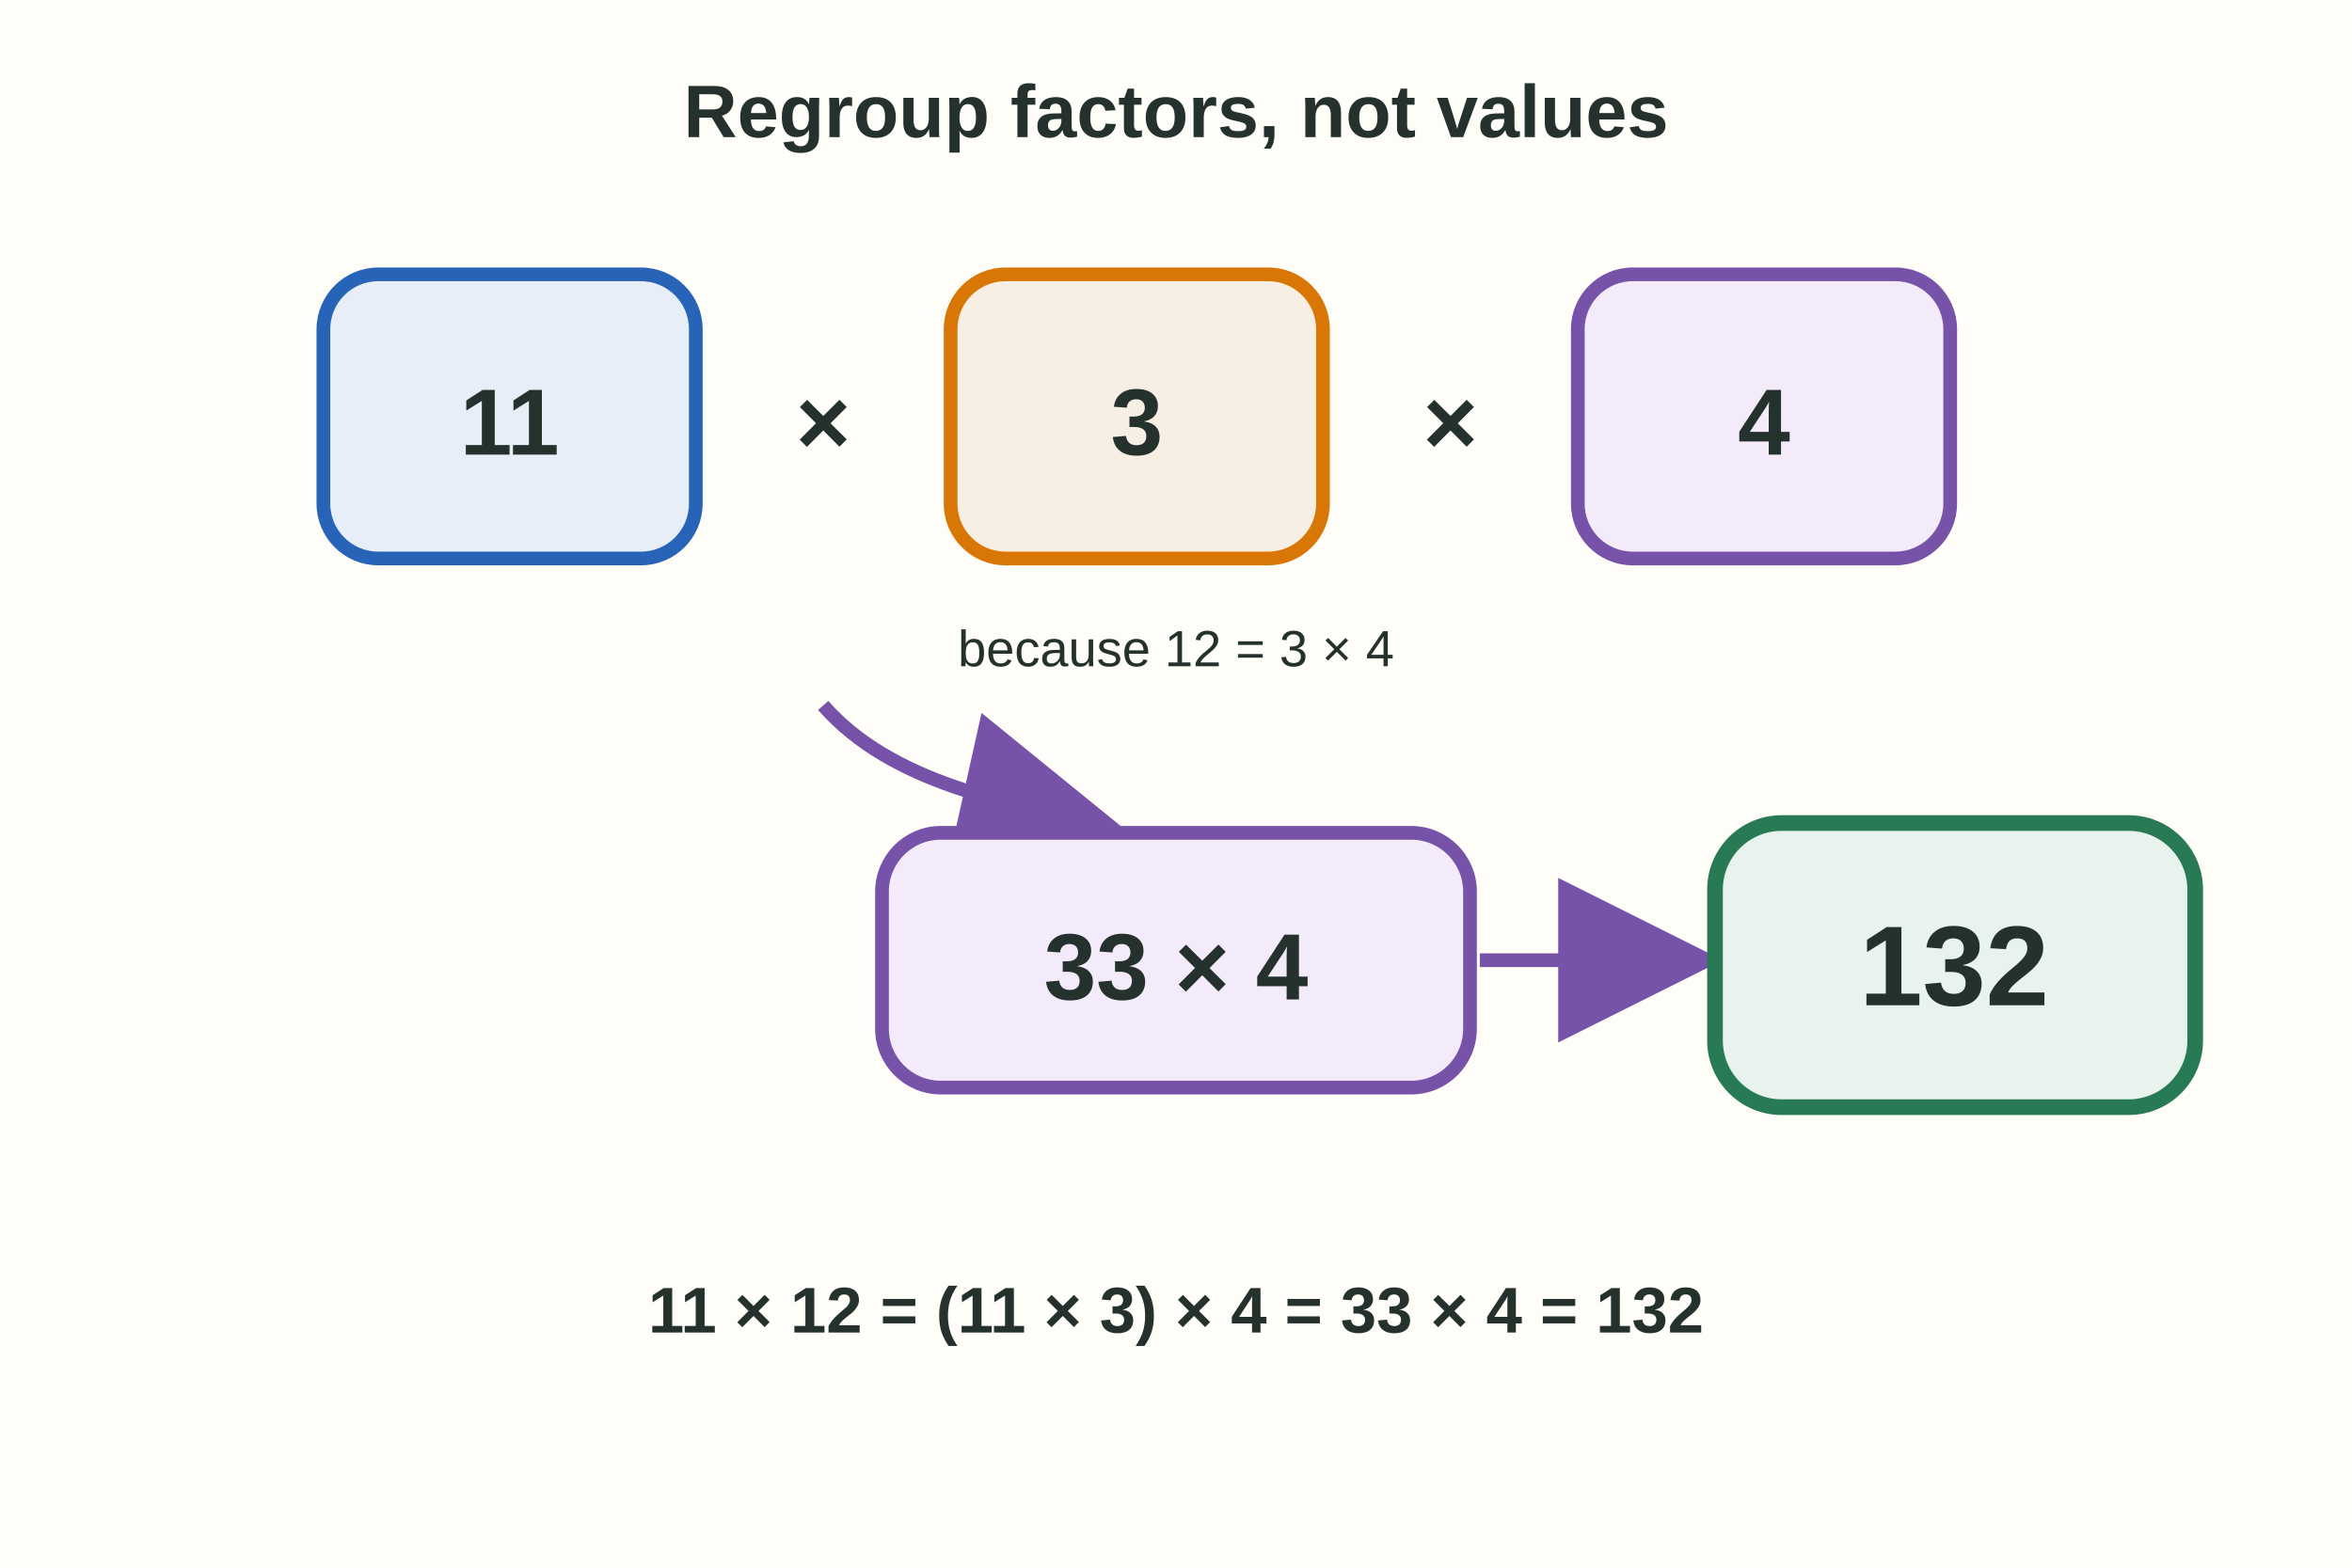
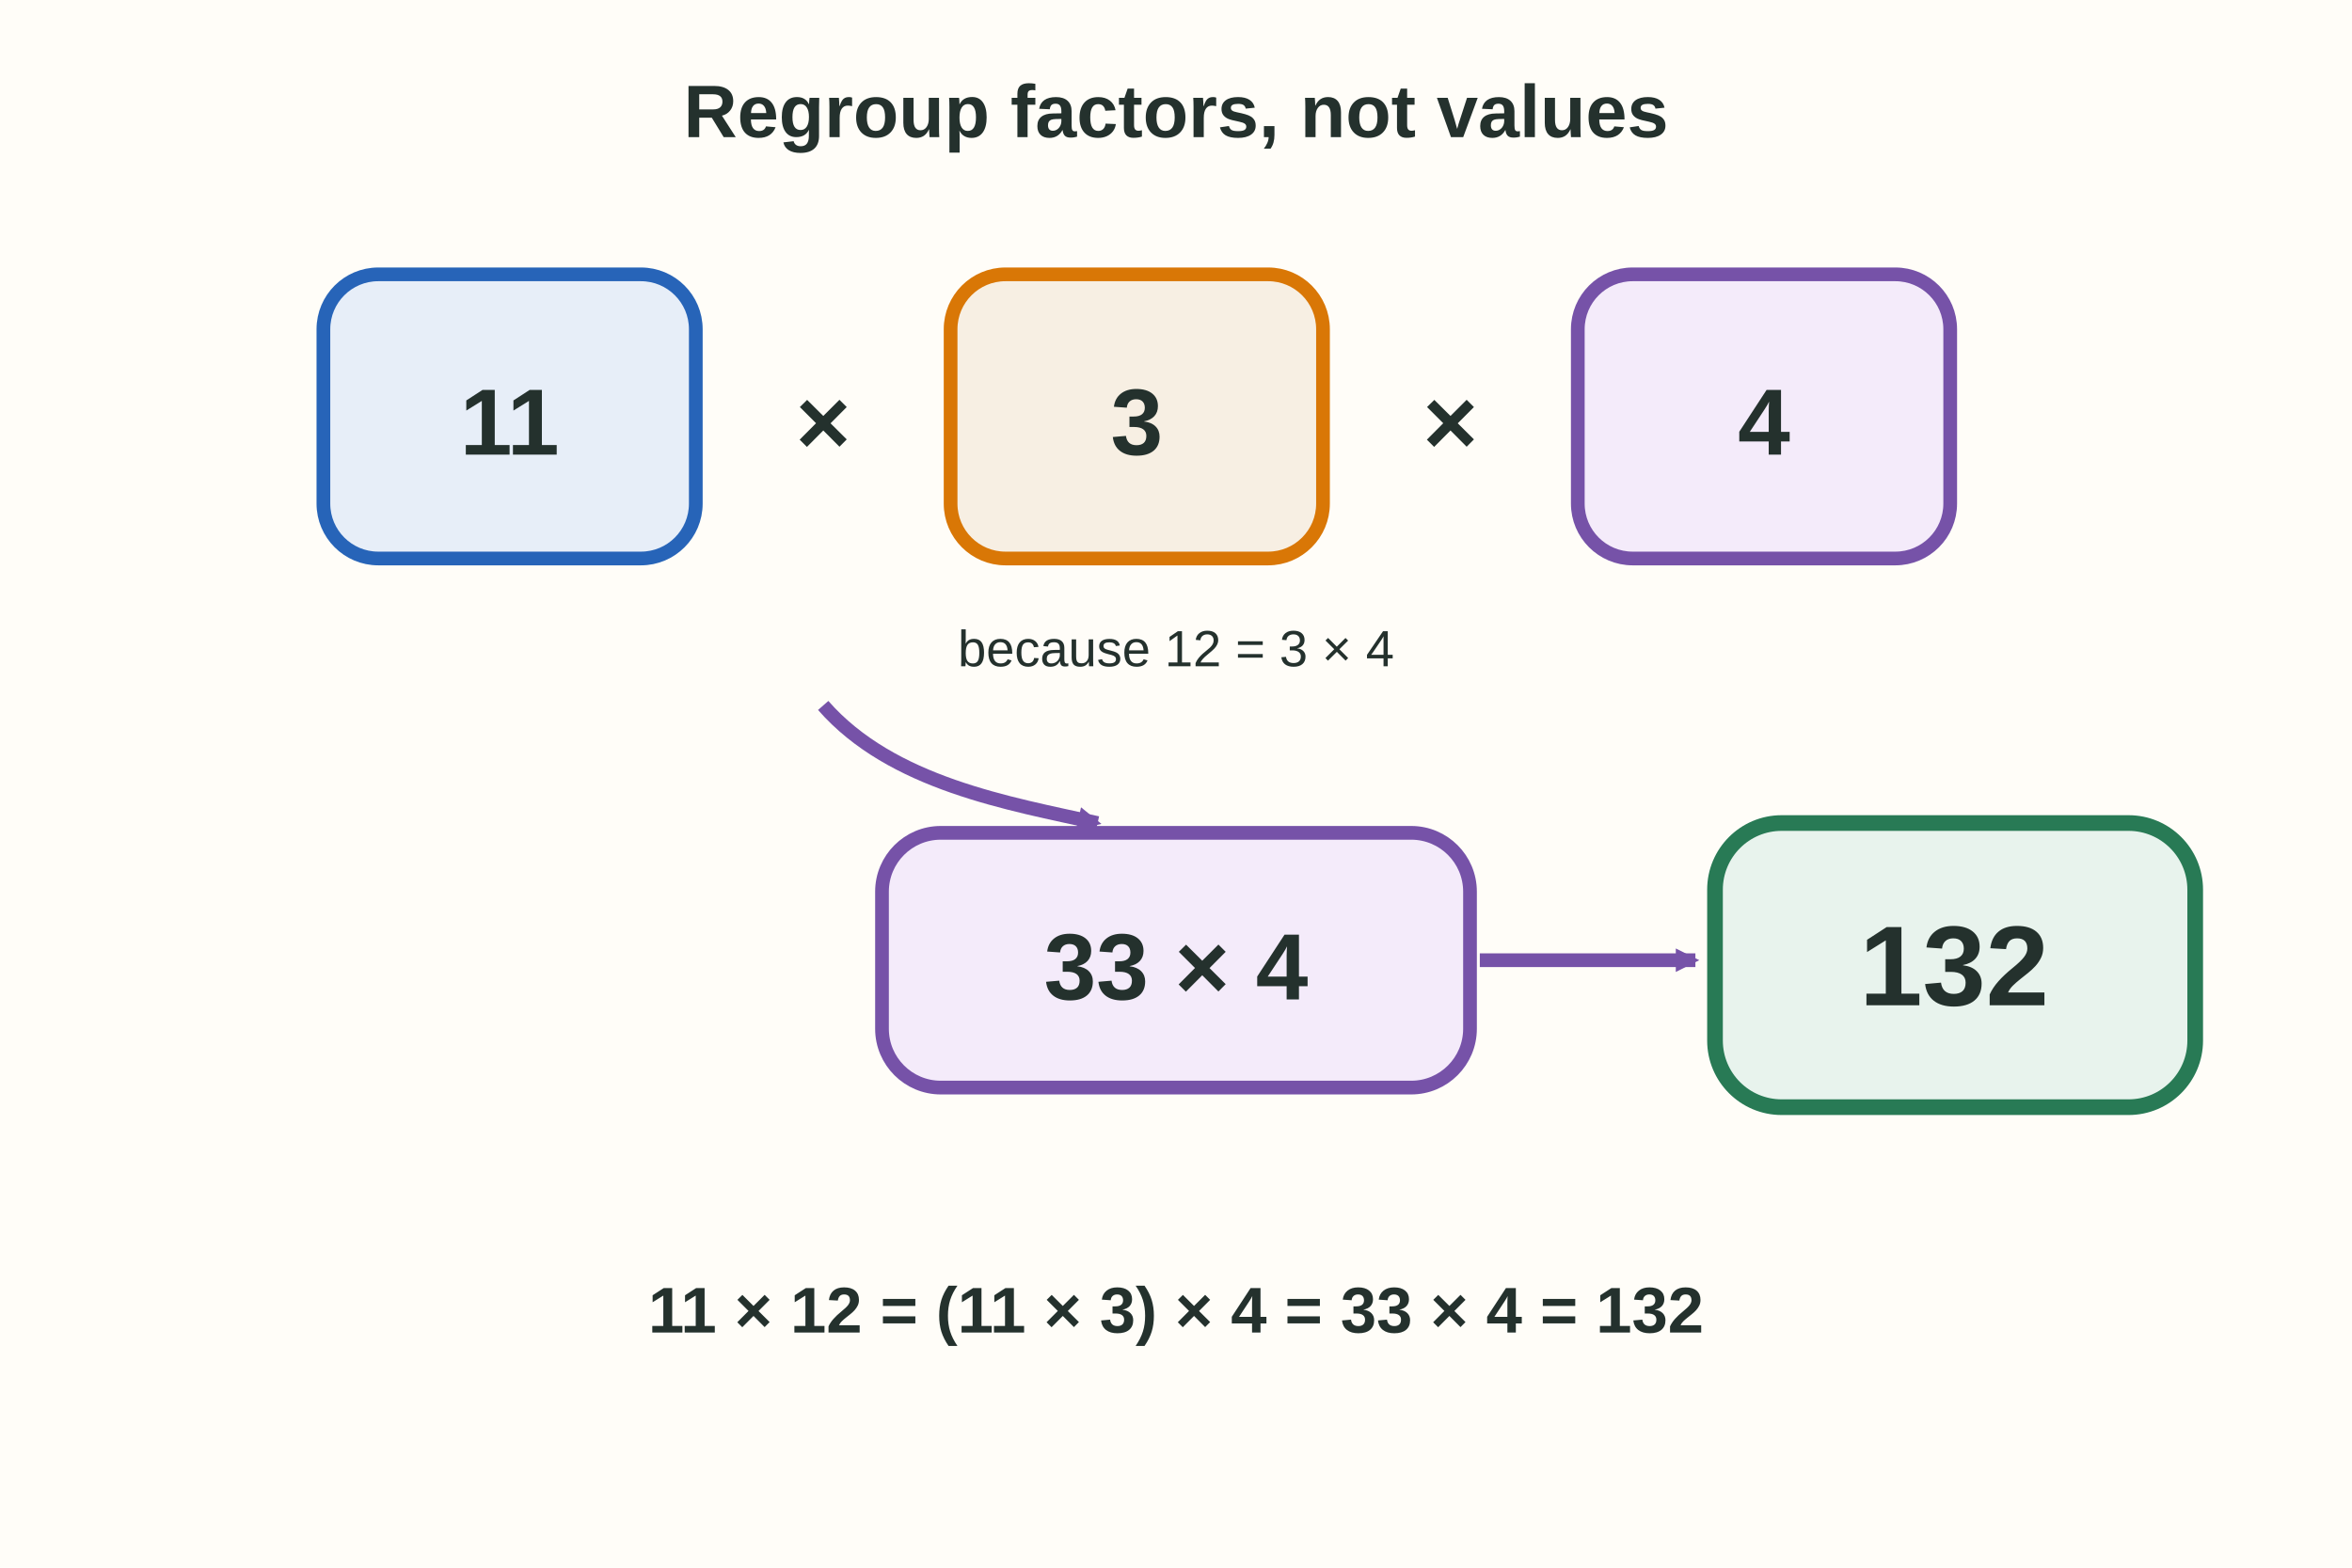
- <svg xmlns="http://www.w3.org/2000/svg" width="1200" height="800" viewBox="0 0 1200 800" role="img" aria-labelledby="title desc">
+ <svg xmlns="http://www.w3.org/2000/svg" data-qa-image-fixes="2026-09-08" width="1200" height="800" viewBox="0 0 1200 800" role="img" aria-labelledby="title desc" shape-rendering="geometricPrecision" text-rendering="optimizeLegibility">
  <defs>
-     <marker id="arrow" markerWidth="12" markerHeight="12" refX="10" refY="6" orient="auto">
+     <marker id="arrow" markerWidth="12" markerHeight="12" refX="10" refY="6" orient="auto" markerUnits="userSpaceOnUse" viewBox="0 0 12 12">
      <path d="M0 0L12 6L0 12Z" fill="#7652A8" />
    </marker>
  </defs>
  <rect width="1200" height="800" fill="#FFFDF8" />
  <g font-family="Arial,sans-serif" text-anchor="middle" fill="#24312D">
    <text x="600" y="70" font-size="38" font-weight="700">Regroup factors, not values</text>
    <g class="factor-tiles" font-size="48" font-weight="700">
      <rect x="165" y="140" width="190" height="145" rx="28" fill="#E7EEF8" stroke="#2764B8" stroke-width="7" />
      <text x="260" y="232">11</text>
      <text x="420" y="232">×</text>
      <rect x="485" y="140" width="190" height="145" rx="28" fill="#F7EFE3" stroke="#D97706" stroke-width="7" />
      <text x="580" y="232">3</text>
      <text x="740" y="232">×</text>
      <rect x="805" y="140" width="190" height="145" rx="28" fill="#F4EBFA" stroke="#7652A8" stroke-width="7" />
      <text x="900" y="232">4</text>
    </g>
    <text x="600" y="340" font-size="26">because 12 = 3 × 4</text>
    <path d="M420 360C455 400 515 410 560 420" fill="none" stroke="#7652A8" stroke-width="7" marker-end="url(#arrow)" />
    <rect x="450" y="425" width="300" height="130" rx="30" fill="#F4EBFA" stroke="#7652A8" stroke-width="7" />
    <text x="600" y="510" font-size="48" font-weight="700">33 × 4</text>
    <path d="M755 490H865" stroke="#7652A8" stroke-width="7" marker-end="url(#arrow)" />
    <rect x="875" y="420" width="245" height="145" rx="34" fill="#E8F3ED" stroke="#287A55" stroke-width="8" />
    <text x="997" y="513" font-size="58" font-weight="700">132</text>
    <text x="600" y="680" font-size="33" font-weight="700">11 × 12 = (11 × 3) × 4 = 33 × 4 = 132</text>
  </g>
</svg>
